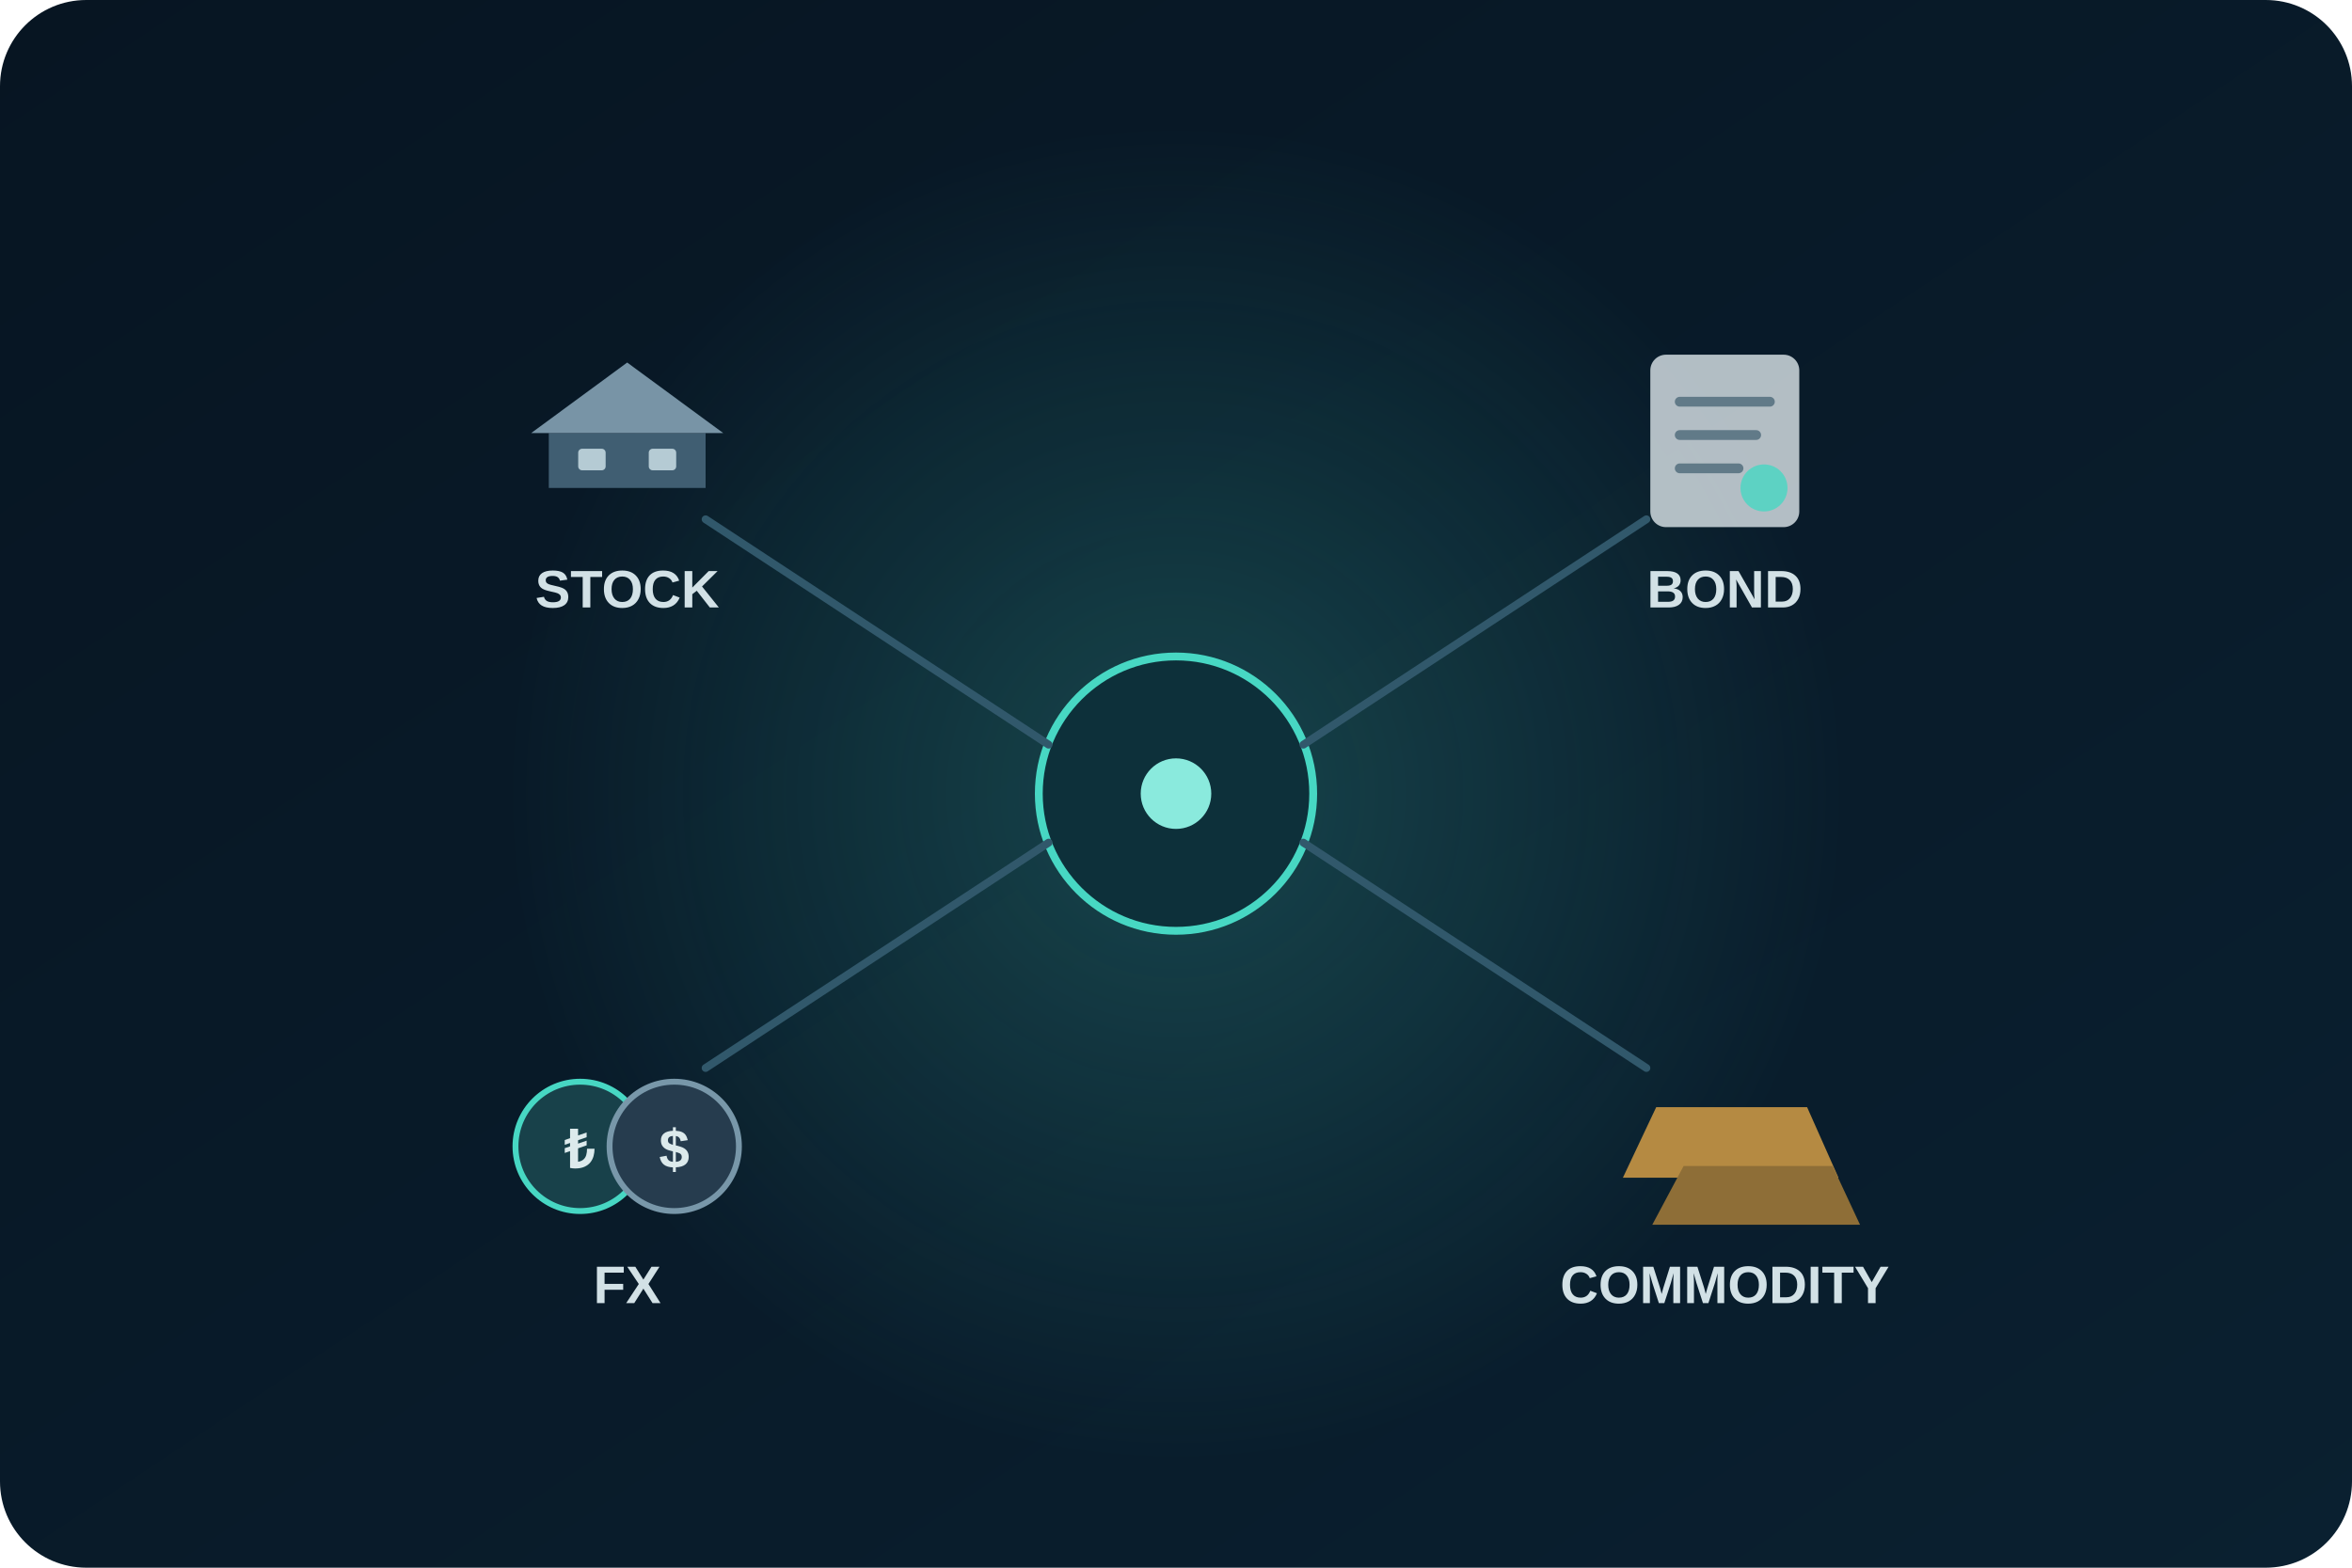
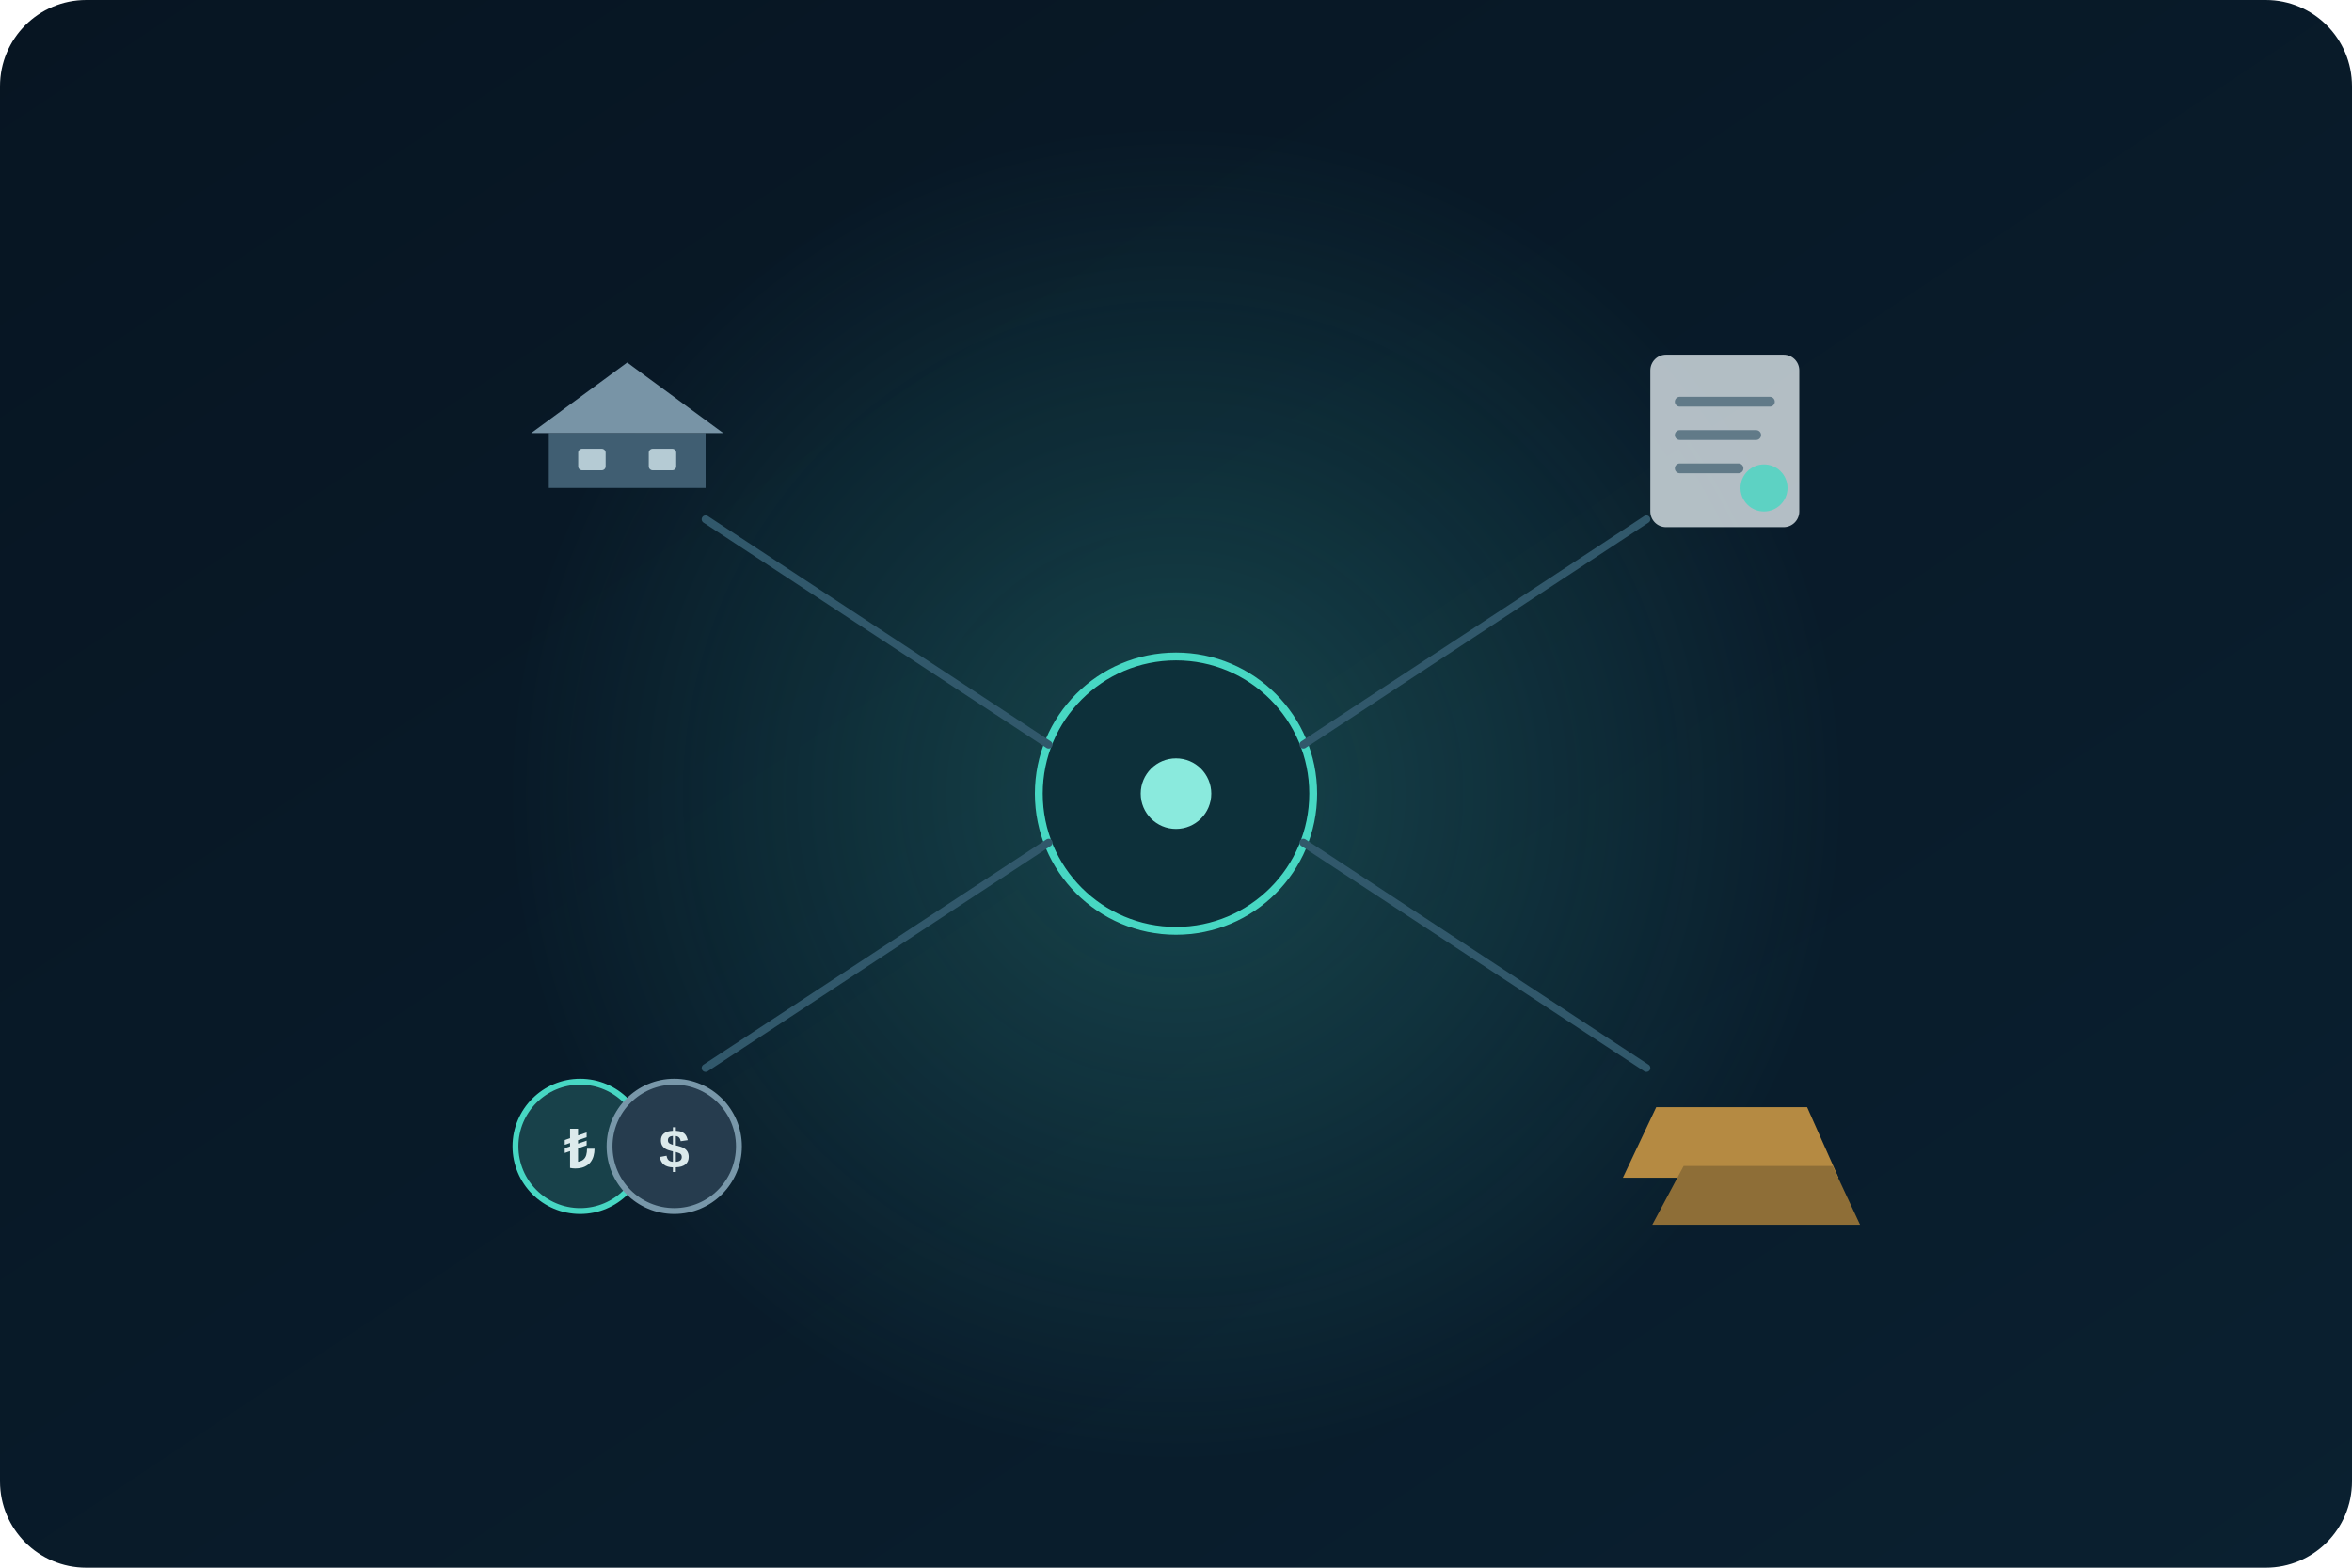
<svg xmlns="http://www.w3.org/2000/svg" width="1200" height="800" viewBox="0 0 1200 800" preserveAspectRatio="xMidYMid meet">
  <defs>
    <linearGradient id="bg" x2="1" y2="1">
      <stop stop-color="#071522" />
      <stop offset="1" stop-color="#0A2030" />
    </linearGradient>
    <radialGradient id="halo">
      <stop stop-color="#47D7C3" stop-opacity=".23" />
      <stop offset="1" stop-color="#47D7C3" stop-opacity="0" />
    </radialGradient>
  </defs>
  <rect width="1200" height="800" rx="44" fill="url(#bg)" />
  <circle cx="600" cy="405" r="340" fill="url(#halo)" />
  <circle cx="600" cy="405" r="70" fill="#0D303A" stroke="#47D7C3" stroke-width="4" />
  <circle cx="600" cy="405" r="18" fill="#8AEADD" />
  <g stroke="#31586B" stroke-width="4" stroke-linecap="round">
    <path d="M535 380L360 265" />
    <path d="M665 380L840 265" />
    <path d="M535 430L360 545" />
    <path d="M665 430L840 545" />
  </g>
  <g transform="translate(320 225)">
    <path d="M-40 24V-4H40V24" fill="#405E72" />
    <path d="M-49-4L0-40 49-4Z" fill="#7894A6" />
    <rect x="-25" y="4" width="14" height="11" rx="2" fill="#B5CBD4" />
    <rect x="11" y="4" width="14" height="11" rx="2" fill="#B5CBD4" />
  </g>
  <g transform="translate(880 225)">
    <rect x="-38" y="-44" width="76" height="88" rx="8" fill="#D8E2E6" opacity=".82" />
    <path d="M-23-20H23M-23-3H16M-23 14H7" stroke="#617A88" stroke-width="5" stroke-linecap="round" />
    <circle cx="20" cy="24" r="12" fill="#47D7C3" opacity=".8" />
  </g>
  <g transform="translate(320 585)">
    <circle cx="-24" cy="0" r="33" fill="#18414A" stroke="#47D7C3" stroke-width="3" />
    <circle cx="24" cy="0" r="33" fill="#263C4E" stroke="#7897A9" stroke-width="3" />
    <text x="-24" y="11" font-family="Arial" font-size="28" font-weight="900" text-anchor="middle" fill="#DCEAEC">₺</text>
    <text x="24" y="11" font-family="Arial" font-size="28" font-weight="900" text-anchor="middle" fill="#DCEAEC">$</text>
  </g>
  <g transform="translate(880 585)">
    <path d="M-52 16L-35-20H42L58 16Z" fill="#B58A42" />
    <path d="M-37 40L-21 10H55L69 40Z" fill="#8E6E37" />
  </g>
-   <g font-family="Arial, sans-serif" font-size="27" font-weight="900" text-anchor="middle" fill="#D2E1E6">
-     <text x="320" y="310">STOCK</text>
-     <text x="880" y="310">BOND</text>
-     <text x="320" y="665">FX</text>
-     <text x="880" y="665">COMMODITY</text>
-   </g>
</svg>
